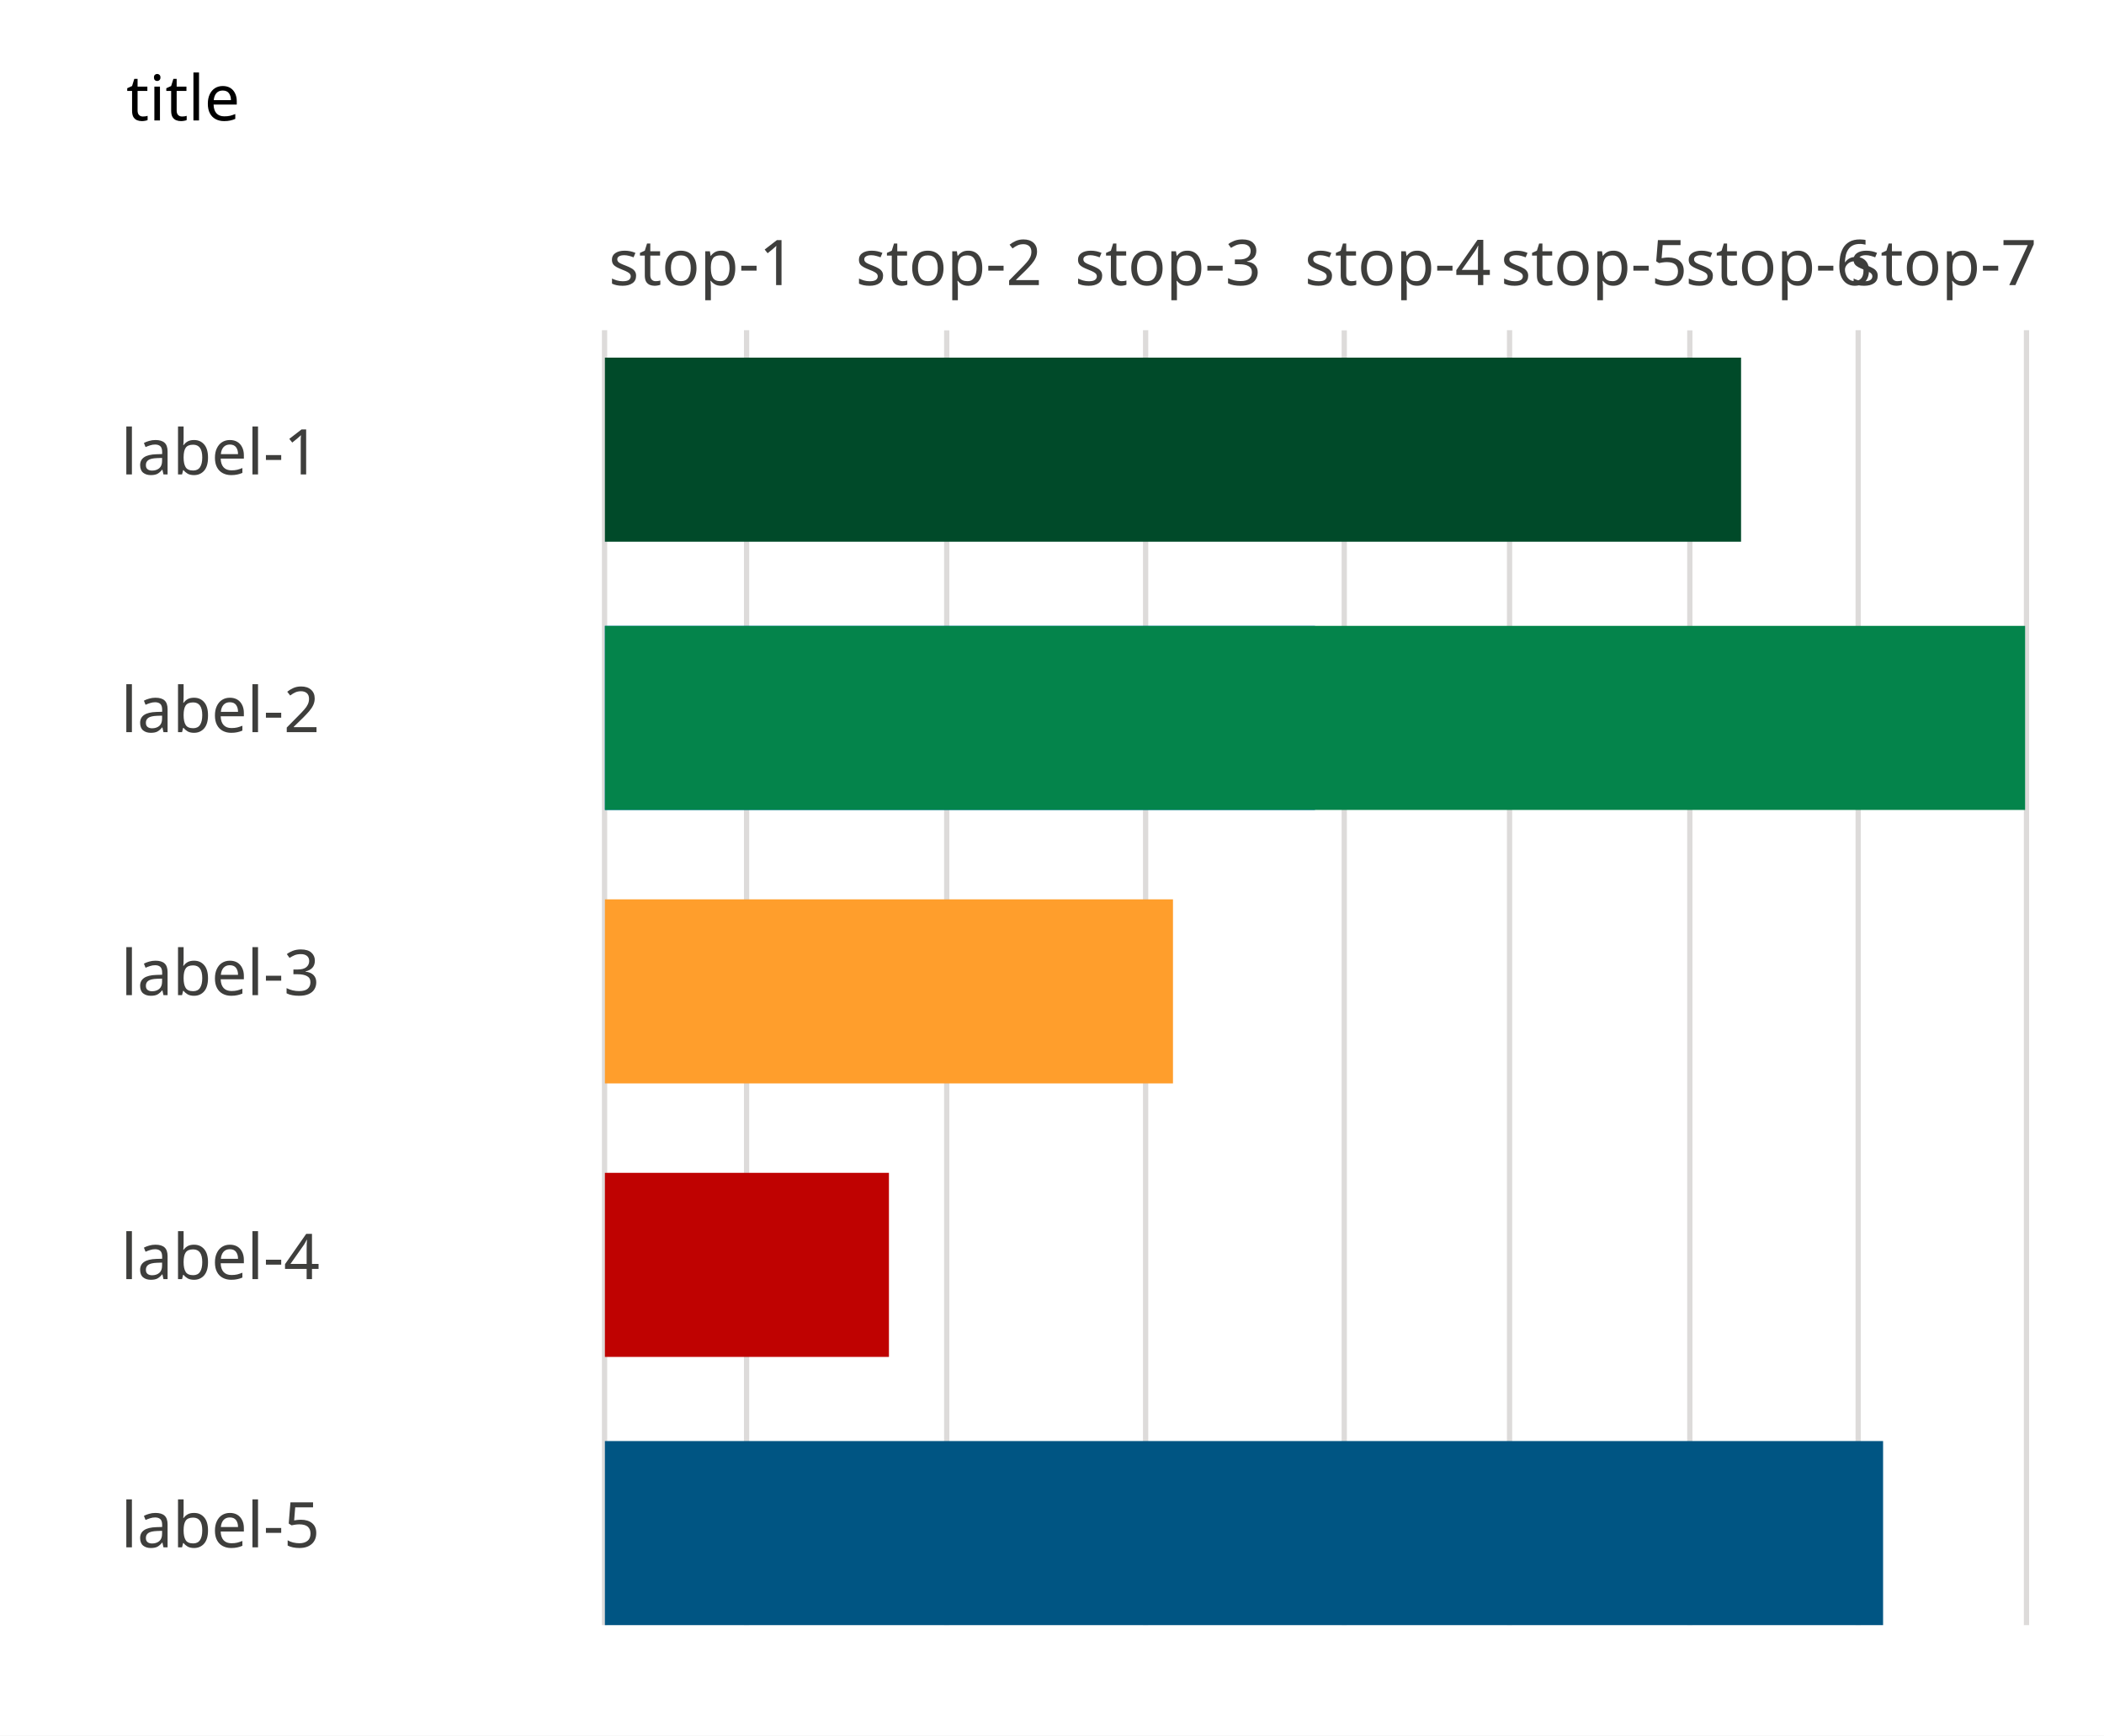
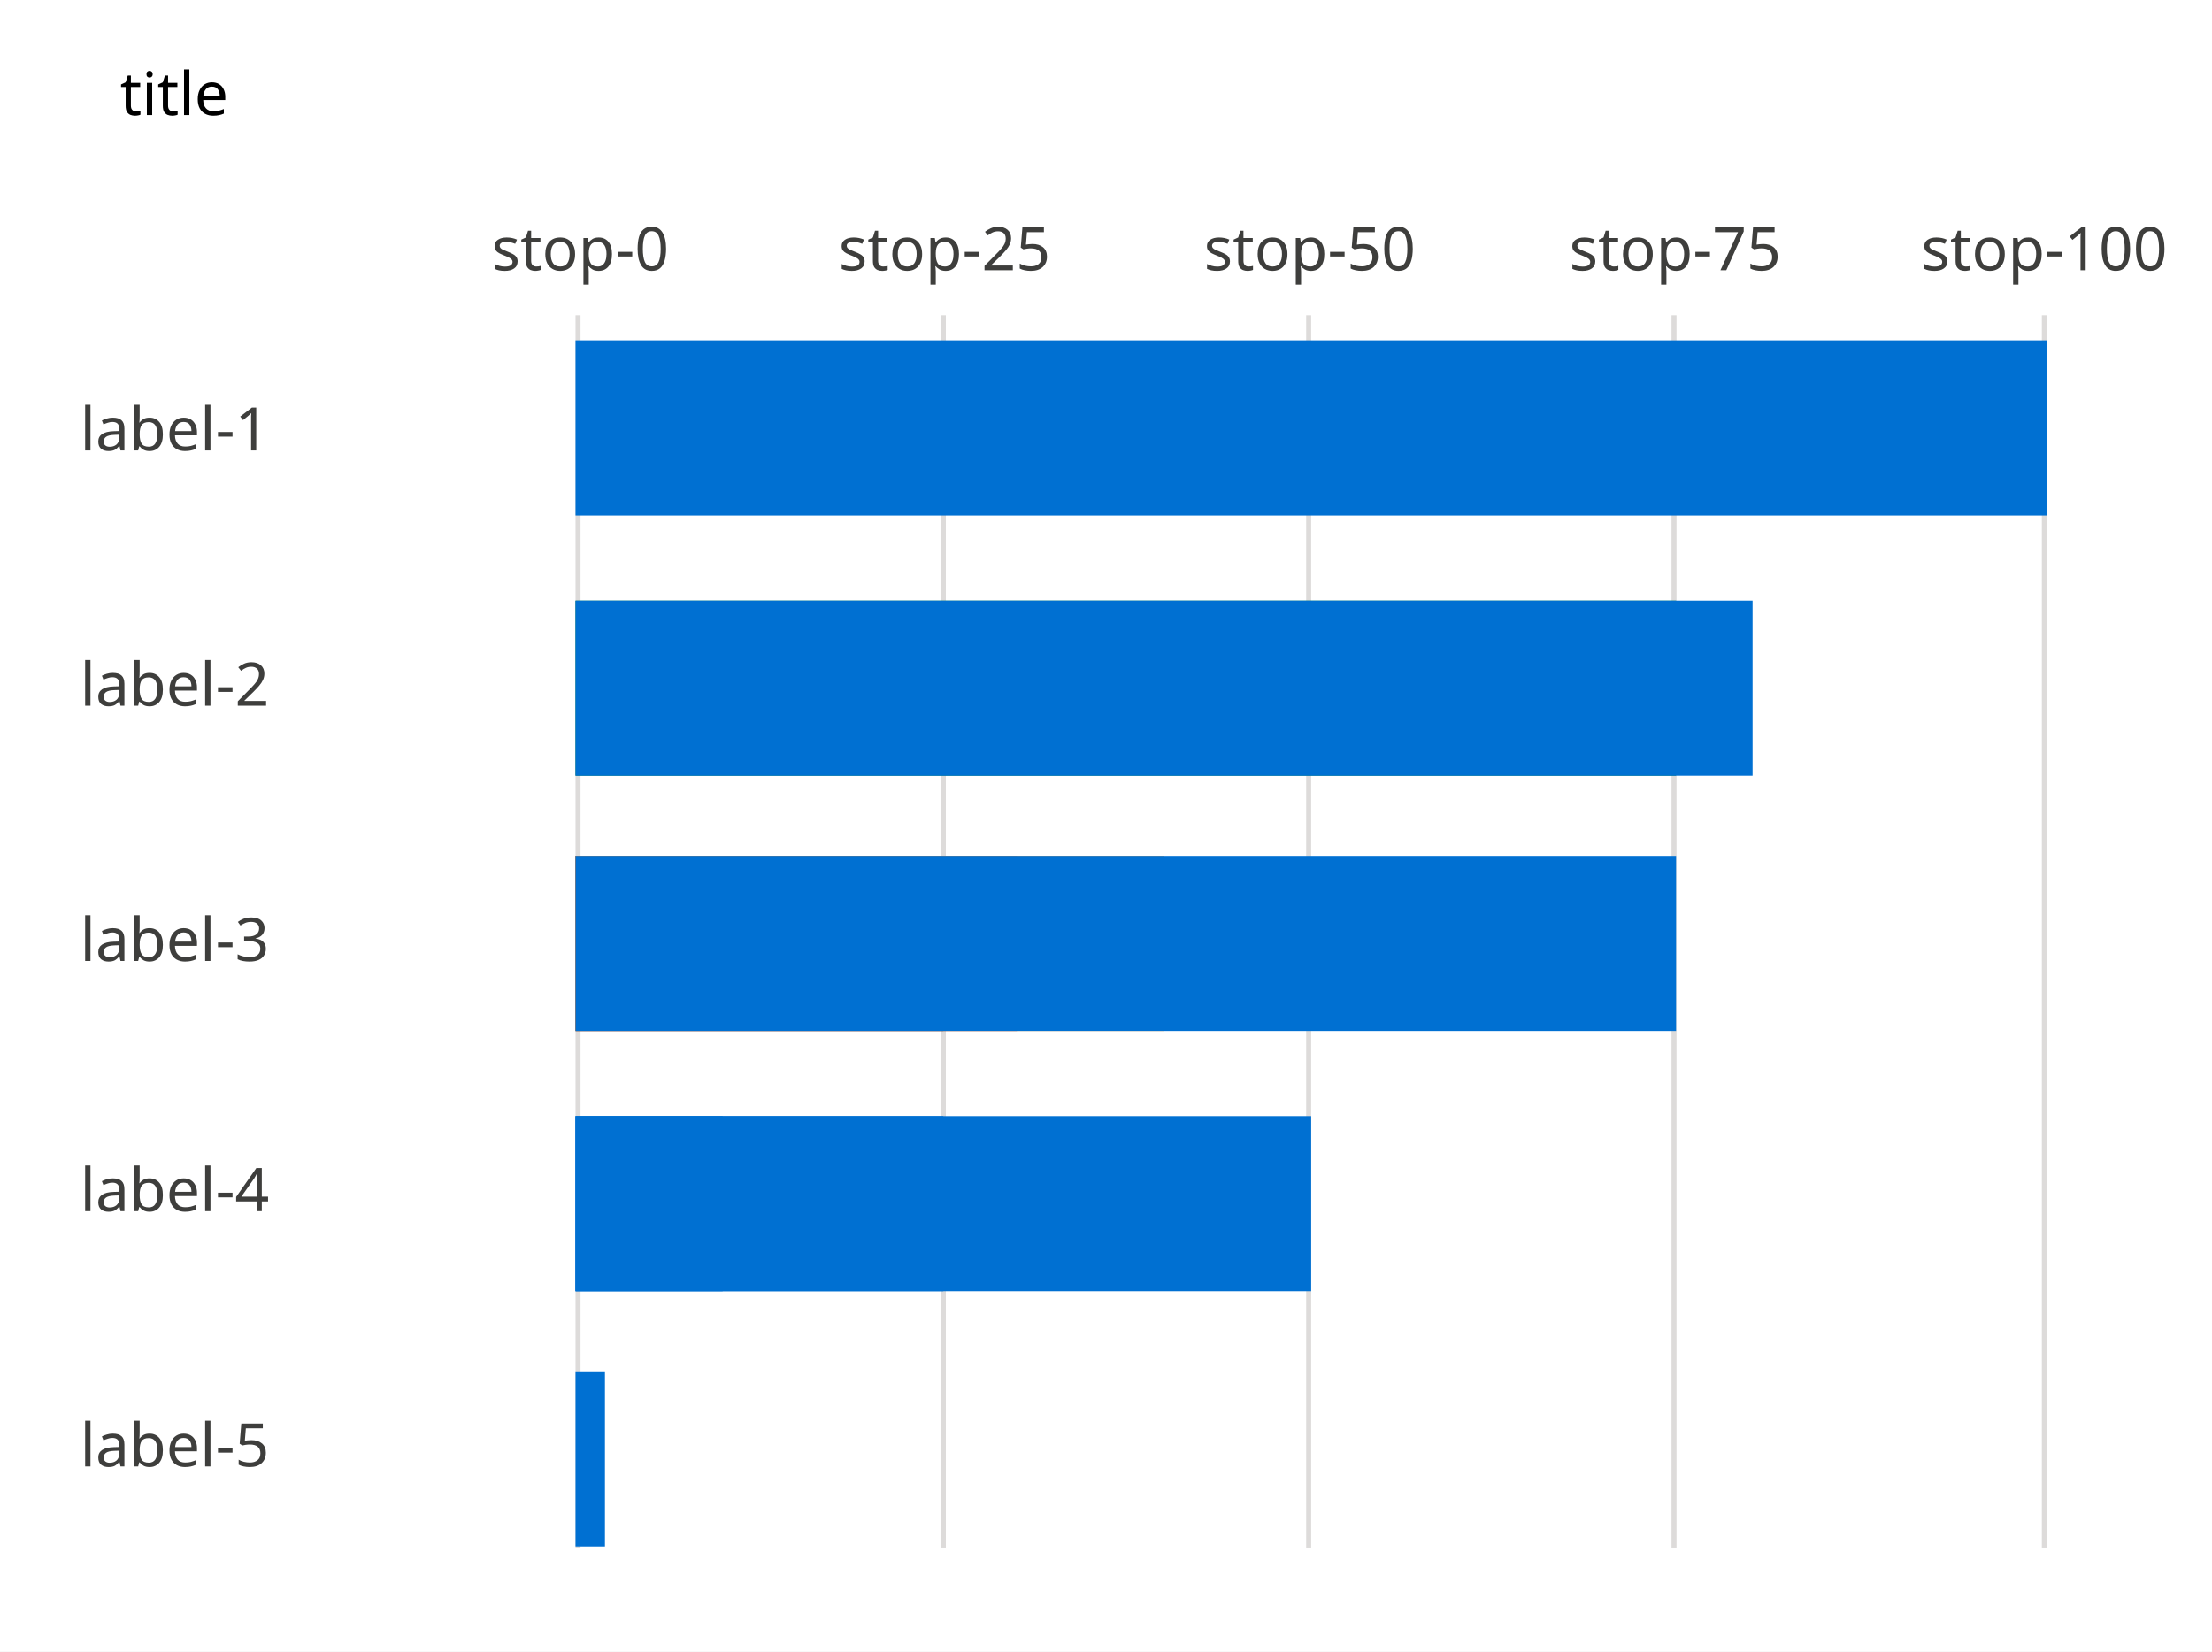
- <svg xmlns="http://www.w3.org/2000/svg" width="400px" height="330px" viewBox="0 0 400 330" version="1.1">
+ <svg xmlns="http://www.w3.org/2000/svg" width="442px" height="330px" viewBox="0 0 442 330" version="1.1">
  <g id="ID=plain" stroke="none" stroke-width="1" fill="none" fill-rule="evenodd">
    <g id="animated-graph__type=bar-graph">
-       <g id="top-channels" stroke-width="1" fill-rule="evenodd">
+       <g id="top-channels" stroke-width="1">
        <g id="Group-3" fill="#FFFFFF">
-           <polygon id="Rectangle-18-Copy" points="0 0 0 330 400 330 400 0" />
+           <polygon id="Rectangle-18-Copy" points="0 0 0 330 442 330 442 0" />
        </g>
-         <g id="Gridline" transform="translate(114, 40)">
-           <g id="stop7" transform="translate(237, 0)">
-             <path d="M2.266,22.781 L2.266,269" id="Path-2_7" stroke="#DDDBDA" />
-             <path d="M34.266,22.781 L34.266,269" id="Path-2_7" stroke="#DDDBDA" />
-             <text id="dyn-text=stop-7" fill="#3E3E3C" font-family="SalesforceSans-Regular, Salesforce Sans" font-size="12" font-weight="normal">
-               <tspan x="0.776" y="14.212">stop-7</tspan>
+         <g id="Gridline" transform="translate(98, 40)">
+           <g id="stop100" transform="translate(285, 0)">
+             <path d="M25.5,23 L25.5,269.219" id="Path-2.1" stroke="#DDDBDA" />
+             <text id="dyn-text=stop-100" fill="#3E3E3C" font-family="SalesforceSans-Regular, Salesforce Sans" font-size="12" font-weight="normal">
+               <tspan x="0.908" y="14">stop-100</tspan>
            </text>
          </g>
-           <g id="stop6" transform="translate(206, 0)">
-             <path d="M1.26,22.815 L1.26,269" id="Path-2_6" stroke="#DDDBDA" />
-             <text id="dyn-text=stop-6" fill="#3E3E3C" font-family="SalesforceSans-Regular, Salesforce Sans" font-size="12" font-weight="normal">
-               <tspan x="0.436" y="14.21">stop-6</tspan>
+           <g id="stop80" opacity="0" transform="translate(230, 0)">
+             <path d="M21.5,23 L21.5,269.219" id="Path-2.1" stroke="#DDDBDA" />
+             <text id="dyn-text=stop-80" fill="#3E3E3C" font-family="SalesforceSans-Regular, Salesforce Sans" font-size="12" font-weight="normal">
+               <tspan x="0.568" y="14">stop-80</tspan>
            </text>
          </g>
-           <g id="stop5" transform="translate(171, 0)">
-             <path d="M1.988,22.781 L1.988,269" id="Path-2_5" stroke="#DDDBDA" />
-             <text id="dyn-text=stop-5" fill="#3E3E3C" font-family="SalesforceSans-Regular, Salesforce Sans" font-size="12" font-weight="normal">
-               <tspan x="0.329" y="14.212">stop-5</tspan>
+           <g id="stop75" transform="translate(215, 0)">
+             <path d="M21.5,23 L21.5,269.219" id="Path-2.1" stroke="#DDDBDA" />
+             <text id="dyn-text=stop-75" fill="#3E3E3C" font-family="SalesforceSans-Regular, Salesforce Sans" font-size="12" font-weight="normal">
+               <tspan x="0.568" y="14">stop-75</tspan>
            </text>
          </g>
-           <g id="stop4" transform="translate(134, 0)">
-             <path d="M7.561,22.815 L7.561,269" id="Path-2_3" stroke="#DDDBDA" />
-             <text id="dyn-text=stop-4" fill="#3E3E3C" font-family="SalesforceSans-Regular, Salesforce Sans" font-size="12" font-weight="normal">
-               <tspan x="0.033" y="14.21">stop-4</tspan>
+           <g id="stop60" opacity="0" transform="translate(172, 0)">
+             <path d="M21.5,23 L21.5,269.219" id="Path-2.1" stroke="#DDDBDA" />
+             <text id="dyn-text=stop-60" fill="#3E3E3C" font-family="SalesforceSans-Regular, Salesforce Sans" font-size="12" font-weight="normal">
+               <tspan x="0.568" y="14">stop-60</tspan>
            </text>
          </g>
-           <g id="stop3" transform="translate(90, 0)">
-             <path d="M13.8,22.781 L13.8,269" id="Path-2_2" stroke="#DDDBDA" />
-             <text id="dyn-text=stop-3" fill="#3E3E3C" font-family="SalesforceSans-Regular, Salesforce Sans" font-size="12" font-weight="normal">
-               <tspan x="0.335" y="14.212">stop-3</tspan>
+           <g id="stop50" transform="translate(142, 0)">
+             <path d="M21.5,23 L21.5,269.219" id="Path-2.1" stroke="#DDDBDA" />
+             <text id="dyn-text=stop-50" fill="#3E3E3C" font-family="SalesforceSans-Regular, Salesforce Sans" font-size="12" font-weight="normal">
+               <tspan x="0.568" y="14">stop-50</tspan>
            </text>
          </g>
-           <g id="stop2" transform="translate(48, 0)">
-             <path d="M17.984,22.815 L17.984,269" id="Path-2_4" stroke="#DDDBDA" />
-             <text id="dyn-text=stop-2" fill="#3E3E3C" font-family="SalesforceSans-Regular, Salesforce Sans" font-size="12" font-weight="normal">
-               <tspan x="0.682" y="14.21">stop-2</tspan>
+           <g id="stop40" opacity="0" transform="translate(113, 0)">
+             <path d="M21.5,23 L21.5,269.219" id="Path-2.1" stroke="#DDDBDA" />
+             <text id="dyn-text=stop-40" fill="#3E3E3C" font-family="SalesforceSans-Regular, Salesforce Sans" font-size="12" font-weight="normal">
+               <tspan x="0.568" y="14">stop-40</tspan>
            </text>
          </g>
-           <g id="stop1">
-             <path d="M27.936,22.781 L27.936,269" id="Path-2" stroke="#DDDBDA" />
-             <path d="M0.936,22.781 L0.936,269" id="Path-2.1" stroke="#DDDBDA" />
-             <text id="dyn-text=stop-1" fill="#3E3E3C" font-family="SalesforceSans-Regular, Salesforce Sans" font-size="12" font-weight="normal">
-               <tspan x="1.728" y="14.212">stop-1</tspan>
+           <g id="stop25" transform="translate(69, 0)">
+             <path d="M21.5,23 L21.5,269.219" id="Path-2.1" stroke="#DDDBDA" />
+             <text id="dyn-text=stop-25" fill="#3E3E3C" font-family="SalesforceSans-Regular, Salesforce Sans" font-size="12" font-weight="normal">
+               <tspan x="0.568" y="14">stop-25</tspan>
+             </text>
+           </g>
+           <g id="stop20" opacity="0" transform="translate(55, 0)">
+             <path d="M21.5,23 L21.5,269.219" id="Path-2.1" stroke="#DDDBDA" />
+             <text id="dyn-text=stop-20" fill="#3E3E3C" font-family="SalesforceSans-Regular, Salesforce Sans" font-size="12" font-weight="normal">
+               <tspan x="0.568" y="14">stop-20</tspan>
+             </text>
+           </g>
+           <g id="stop0">
+             <path d="M17.5,23 L17.5,269.219" id="Path-2.1" stroke="#DDDBDA" />
+             <text id="dyn-text=stop-0" fill="#3E3E3C" font-family="SalesforceSans-Regular, Salesforce Sans" font-size="12" font-weight="normal">
+               <tspan x="0.228" y="14">stop-0</tspan>
            </text>
          </g>
        </g>
        <g id="auto-animate=grow-from-left" transform="translate(115, 274)">
          <g id="group-of-bars">
-             <polygon id="10%" fill-opacity="0" fill="#FFFFFF" fill-rule="nonzero" points="0 0 27 0 27 35 0 35" />
-             <polygon id="20%" fill-opacity="0" fill="#FFFFFF" fill-rule="nonzero" points="0 0 54 0 54 35 0 35" />
-             <polygon id="30%" fill-opacity="0" fill="#FFFFFF" fill-rule="nonzero" points="0 0 81 0 81 35 0 35" />
-             <polygon id="40%" fill-opacity="0" fill="#FFFFFF" fill-rule="nonzero" points="0 0 108 0 108 35 0 35" />
-             <polygon id="50%" fill-opacity="0" fill="#FFFFFF" fill-rule="nonzero" points="0 0 135 0 135 35 0 35" />
-             <polygon id="60%" fill-opacity="0" fill="#FFFFFF" fill-rule="nonzero" points="0 0 162 0 162 35 0 35" />
-             <polygon id="70%" fill-opacity="0" fill="#FFFFFF" fill-rule="nonzero" points="0 0 189 0 189 35 0 35" />
-             <polygon id="80%" fill-opacity="0" fill="#FFFFFF" fill-rule="nonzero" points="0 0 216 0 216 35 0 35" />
-             <polygon id="90%" fill="#005583" fill-rule="nonzero" points="0 0 243 0 243 35 0 35" />
-             <polygon id="100%" fill-opacity="0" fill="#FFFFFF" fill-rule="nonzero" points="0 0 270 0 270 35 0 35" />
+             <polygon id="1%" fill="#0070D2" fill-rule="nonzero" points="0 0 5.88 0 5.88 35 0 35" />
+             <polygon id="10%" fill-opacity="0" fill="#FFFFFF" fill-rule="nonzero" opacity="0" points="0 0 29.4 0 29.4 35 0 35" />
+             <polygon id="20%" fill-opacity="0" fill="#FFFFFF" fill-rule="nonzero" opacity="0" points="0 0 58.8 0 58.8 35 0 35" />
+             <polygon id="25%" fill-opacity="0" fill="#FFFFFF" fill-rule="nonzero" opacity="0" points="0 0 73.5 0 73.5 35 0 35" />
+             <polygon id="30%" fill-opacity="0" fill="#FFFFFF" fill-rule="nonzero" opacity="0" points="0 0 88.2 0 88.2 35 0 35" />
+             <polygon id="40%" fill-opacity="0" fill="#FFFFFF" fill-rule="nonzero" opacity="0" points="0 0 117.6 0 117.6 35 0 35" />
+             <polygon id="50%" fill-opacity="0" fill="#FFFFFF" fill-rule="nonzero" opacity="0" points="0 0 147 0 147 35 0 35" />
+             <polygon id="60%" fill-opacity="0" fill="#FFFFFF" fill-rule="nonzero" opacity="0" points="0 0 176.4 0 176.4 35 0 35" />
+             <polygon id="70%" fill-opacity="0" fill="#FFFFFF" fill-rule="nonzero" opacity="0" points="0 0 205.8 0 205.8 35 0 35" />
+             <polygon id="75%" fill-opacity="0" fill="#FFFFFF" fill-rule="nonzero" opacity="0" points="0 0 219.912 0 219.912 35 0 35" />
+             <polygon id="80%" fill-opacity="0" fill="#FFFFFF" fill-rule="nonzero" opacity="0" points="0 0 235.2 0 235.2 35 0 35" />
+             <polygon id="90%" fill-opacity="0" fill="#FFFFFF" fill-rule="nonzero" opacity="0" points="0 0 264.6 0 264.6 35 0 35" />
+             <polygon id="100%" fill-opacity="0" fill="#FFFFFF" fill-rule="nonzero" opacity="0" points="0 0 294 0 294 35 0 35" />
          </g>
        </g>
        <g id="auto-animate=grow-from-left" transform="translate(115, 223)">
          <g id="group-of-bars">
-             <polygon id="10%" fill-opacity="0" fill="#FFFFFF" fill-rule="nonzero" points="0 0 27 0 27 35 0 35" />
-             <polygon id="20%" fill="#BF0201" fill-rule="nonzero" points="0 0 54 0 54 35 0 35" />
-             <polygon id="30%" fill-opacity="0" fill="#FFFFFF" fill-rule="nonzero" points="0 0 81 0 81 35 0 35" />
-             <polygon id="40%" fill-opacity="0" fill="#FFFFFF" fill-rule="nonzero" points="0 0 108 0 108 35 0 35" />
-             <polygon id="50%" fill-opacity="0" fill="#FFFFFF" fill-rule="nonzero" points="0 0 135 0 135 35 0 35" />
-             <polygon id="60%" fill-opacity="0" fill="#FFFFFF" fill-rule="nonzero" points="0 0 162 0 162 35 0 35" />
-             <polygon id="70%" fill-opacity="0" fill="#FFFFFF" fill-rule="nonzero" points="0 0 189 0 189 35 0 35" />
-             <polygon id="80%" fill-opacity="0" fill="#FFFFFF" fill-rule="nonzero" points="0 0 216 0 216 35 0 35" />
-             <polygon id="90%" fill-opacity="0" fill="#FFFFFF" fill-rule="nonzero" points="0 0 243 0 243 35 0 35" />
-             <polygon id="100%" fill-opacity="0" fill="#FFFFFF" fill-rule="nonzero" points="0 0 270 0 270 35 0 35" />
+             <polygon id="1%" fill-opacity="0" fill="#FFFFFF" fill-rule="nonzero" opacity="0" points="0 0 5.88 0 5.88 35 0 35" />
+             <polygon id="10%" fill="#0070D2" fill-rule="nonzero" points="0 0 29.4 0 29.4 35 0 35" />
+             <polygon id="20%" fill-opacity="0" fill="#FFFFFF" fill-rule="nonzero" opacity="0" points="0 0 58.8 0 58.8 35 0 35" />
+             <polygon id="25%" fill="#0070D2" fill-rule="nonzero" points="0 0 73.5 0 73.5 35 0 35" />
+             <polygon id="30%" fill-opacity="0" fill="#FFFFFF" fill-rule="nonzero" opacity="0" points="0 0 88.2 0 88.2 35 0 35" />
+             <polygon id="40%" fill-opacity="0" fill="#FFFFFF" fill-rule="nonzero" opacity="0" points="0 0 117.6 0 117.6 35 0 35" />
+             <polygon id="50%" fill="#0070D2" fill-rule="nonzero" points="0 0 147 0 147 35 0 35" />
+             <polygon id="60%" fill-opacity="0" fill="#FFFFFF" fill-rule="nonzero" opacity="0" points="0 0 176.4 0 176.4 35 0 35" />
+             <polygon id="70%" fill-opacity="0" fill="#FFFFFF" fill-rule="nonzero" opacity="0" points="0 0 205.8 0 205.8 35 0 35" />
+             <polygon id="75%" fill-opacity="0" fill="#FFFFFF" fill-rule="nonzero" opacity="0" points="0 0 219.912 0 219.912 35 0 35" />
+             <polygon id="80%" fill-opacity="0" fill="#FFFFFF" fill-rule="nonzero" opacity="0" points="0 0 235.2 0 235.2 35 0 35" />
+             <polygon id="90%" fill-opacity="0" fill="#FFFFFF" fill-rule="nonzero" opacity="0" points="0 0 264.6 0 264.6 35 0 35" />
+             <polygon id="100%" fill-opacity="0" fill="#FFFFFF" fill-rule="nonzero" opacity="0" points="0 0 294 0 294 35 0 35" />
          </g>
        </g>
        <g id="auto-animate=grow-from-left" transform="translate(115, 171)">
          <g id="group-of-bars">
-             <polygon id="10%" fill-opacity="0" fill="#FFFFFF" fill-rule="nonzero" points="0 0 27 0 27 35 0 35" />
-             <polygon id="20%" fill-opacity="0" fill="#FFFFFF" fill-rule="nonzero" points="0 0 54 0 54 35 0 35" />
-             <polygon id="30%" fill-opacity="0" fill="#FFFFFF" fill-rule="nonzero" points="0 0 81 0 81 35 0 35" />
-             <polygon id="40%" fill="#FF9E2C" fill-rule="nonzero" points="0 0 108 0 108 35 0 35" />
-             <polygon id="50%" fill-opacity="0" fill="#FFFFFF" fill-rule="nonzero" points="0 0 135 0 135 35 0 35" />
-             <polygon id="60%" fill-opacity="0" fill="#FFFFFF" fill-rule="nonzero" points="0 0 162 0 162 35 0 35" />
-             <polygon id="70%" fill-opacity="0" fill="#FFFFFF" fill-rule="nonzero" points="0 0 189 0 189 35 0 35" />
-             <polygon id="80%" fill-opacity="0" fill="#FFFFFF" fill-rule="nonzero" points="0 0 216 0 216 35 0 35" />
-             <polygon id="90%" fill-opacity="0" fill="#FFFFFF" fill-rule="nonzero" points="0 0 243 0 243 35 0 35" />
-             <polygon id="100%" fill-opacity="0" fill="#FFFFFF" fill-rule="nonzero" points="0 0 270 0 270 35 0 35" />
+             <polygon id="1%" fill-opacity="0" fill="#FFFFFF" fill-rule="nonzero" opacity="0" points="0 0 5.88 0 5.88 35 0 35" />
+             <polygon id="10%" fill-opacity="0" fill="#FFFFFF" fill-rule="nonzero" opacity="0" points="0 0 29.4 0 29.4 35 0 35" />
+             <polygon id="20%" fill-opacity="0" fill="#FFFFFF" fill-rule="nonzero" opacity="0" points="0 0 58.8 0 58.8 35 0 35" />
+             <polygon id="25%" fill="#00396B" fill-rule="nonzero" points="0 0 73.5 0 73.5 35 0 35" />
+             <polygon id="30%" fill="#C23934" fill-rule="nonzero" points="0 0 88.2 0 88.2 35 0 35" />
+             <polygon id="40%" fill="#FF9E2C" fill-rule="nonzero" points="0 0 117.6 0 117.6 35 0 35" />
+             <polygon id="50%" fill-opacity="0" fill="#FFFFFF" fill-rule="nonzero" opacity="0" points="0 0 147 0 147 35 0 35" />
+             <polygon id="60%" fill-opacity="0" fill="#FFFFFF" fill-rule="nonzero" opacity="0" points="0 0 176.4 0 176.4 35 0 35" />
+             <polygon id="70%" fill-opacity="0" fill="#FFFFFF" fill-rule="nonzero" opacity="0" points="0 0 205.8 0 205.8 35 0 35" />
+             <polygon id="75%" fill="#0070D2" fill-rule="nonzero" points="0 0 219.912 0 219.912 35 0 35" />
+             <polygon id="80%" fill-opacity="0" fill="#FFFFFF" fill-rule="nonzero" opacity="0" points="0 0 235.2 0 235.2 35 0 35" />
+             <polygon id="90%" fill-opacity="0" fill="#FFFFFF" fill-rule="nonzero" opacity="0" points="0 0 264.6 0 264.6 35 0 35" />
+             <polygon id="100%" fill-opacity="0" fill="#FFFFFF" fill-rule="nonzero" opacity="0" points="0 0 294 0 294 35 0 35" />
          </g>
        </g>
-         <g id="auto-animate=grow-from-left" transform="translate(115, 119)">
+         <g id="auto-animate=grow-from-left" transform="translate(115, 120)">
          <g id="group-of-bars">
-             <polygon id="10%" fill-opacity="0" fill="#FFFFFF" fill-rule="nonzero" points="0 0 27 0 27 35 0 35" />
-             <polygon id="20%" fill-opacity="0" fill="#FFFFFF" fill-rule="nonzero" points="0 0 54 0 54 35 0 35" />
-             <polygon id="30%" fill-opacity="0" fill="#FFFFFF" fill-rule="nonzero" points="0 0 81 0 81 35 0 35" />
-             <polygon id="40%" fill-opacity="0" fill="#FFFFFF" fill-rule="nonzero" points="0 0 108 0 108 35 0 35" />
-             <polygon id="50%" fill="#0070D2" fill-rule="nonzero" points="0 0 135 0 135 35 0 35" />
-             <polygon id="60%" fill-opacity="0" fill="#FFFFFF" fill-rule="nonzero" points="0 0 162 0 162 35 0 35" />
-             <polygon id="70%" fill-opacity="0" fill="#FFFFFF" fill-rule="nonzero" points="0 0 189 0 189 35 0 35" />
-             <polygon id="80%" fill-opacity="0" fill="#FFFFFF" fill-rule="nonzero" points="0 0 216 0 216 35 0 35" />
-             <polygon id="90%" fill-opacity="0" fill="#FFFFFF" fill-rule="nonzero" points="0 0 243 0 243 35 0 35" />
-             <polygon id="100%" fill="#04844B" fill-rule="nonzero" points="0 0 270 0 270 35 0 35" />
+             <polygon id="1%" fill-opacity="0" fill="#FFFFFF" fill-rule="nonzero" opacity="0" points="0 0 5.88 0 5.88 35 0 35" />
+             <polygon id="10%" fill-opacity="0" fill="#FFFFFF" fill-rule="nonzero" opacity="0" points="0 0 29.4 0 29.4 35 0 35" />
+             <polygon id="20%" fill-opacity="0" fill="#FFFFFF" fill-rule="nonzero" opacity="0" points="0 0 58.8 0 58.8 35 0 35" />
+             <polygon id="25%" fill-opacity="0" fill="#FFFFFF" fill-rule="nonzero" opacity="0" points="0 0 73.5 0 73.5 35 0 35" />
+             <polygon id="30%" fill-opacity="0" fill="#FFFFFF" fill-rule="nonzero" opacity="0" points="0 0 88.2 0 88.2 35 0 35" />
+             <polygon id="40%" fill-opacity="0" fill="#FFFFFF" fill-rule="nonzero" opacity="0" points="0 0 117.6 0 117.6 35 0 35" />
+             <polygon id="50%" fill-opacity="0" fill="#FFFFFF" fill-rule="nonzero" opacity="0" points="0 0 147 0 147 35 0 35" />
+             <polygon id="60%" fill-opacity="0" fill="#FFFFFF" fill-rule="nonzero" opacity="0" points="0 0 176.4 0 176.4 35 0 35" />
+             <polygon id="70%" fill-opacity="0" fill="#FFFFFF" fill-rule="nonzero" opacity="0" points="0 0 205.8 0 205.8 35 0 35" />
+             <polygon id="75%" fill="#04844B" fill-rule="nonzero" points="0 0 219.912 0 219.912 35 0 35" />
+             <polygon id="80%" fill="#0070D2" fill-rule="nonzero" points="0 0 235.2 0 235.2 35 0 35" />
+             <polygon id="90%" fill-opacity="0" fill="#FFFFFF" fill-rule="nonzero" opacity="0" points="0 0 264.6 0 264.6 35 0 35" />
+             <polygon id="100%" fill-opacity="0" fill="#FFFFFF" fill-rule="nonzero" opacity="0" points="0 0 294 0 294 35 0 35" />
          </g>
        </g>
        <g id="auto-animate=grow-from-left" transform="translate(115, 68)">
          <g id="group-of-bars">
-             <polygon id="10%" fill-opacity="0" fill="#FFFFFF" fill-rule="nonzero" points="0 0 27 0 27 35 0 35" />
-             <polygon id="20%" fill-opacity="0" fill="#FFFFFF" fill-rule="nonzero" points="0 0 54 0 54 35 0 35" />
-             <polygon id="30%" fill-opacity="0" fill="#FFFFFF" fill-rule="nonzero" points="0 0 81 0 81 35 0 35" />
-             <polygon id="40%" fill-opacity="0" fill="#FFFFFF" fill-rule="nonzero" points="0 0 108 0 108 35 0 35" />
-             <polygon id="50%" fill-opacity="0" fill="#FFFFFF" fill-rule="nonzero" points="0 0 135 0 135 35 0 35" />
-             <polygon id="60%" fill-opacity="0" fill="#FFFFFF" fill-rule="nonzero" points="0 0 162 0 162 35 0 35" />
-             <polygon id="70%" fill-opacity="0" fill="#FFFFFF" fill-rule="nonzero" points="0 0 189 0 189 35 0 35" />
-             <polygon id="80%" fill="#004A29" fill-rule="nonzero" points="0 0 216 0 216 35 0 35" />
-             <polygon id="90%" fill-opacity="0" fill="#FFFFFF" fill-rule="nonzero" points="0 0 243 0 243 35 0 35" />
-             <polygon id="100%" fill-opacity="0" fill="#FFFFFF" fill-rule="nonzero" points="0 0 270 0 270 35 0 35" />
+             <polygon id="1%" fill-opacity="0" fill="#FFFFFF" fill-rule="nonzero" opacity="0" points="0 0 5.88 0 5.88 35 0 35" />
+             <polygon id="10%" fill-opacity="0" fill="#FFFFFF" fill-rule="nonzero" opacity="0" points="0 0 29.4 0 29.4 35 0 35" />
+             <polygon id="20%" fill-opacity="0" fill="#FFFFFF" fill-rule="nonzero" opacity="0" points="0 0 58.8 0 58.8 35 0 35" />
+             <polygon id="25%" fill-opacity="0" fill="#FFFFFF" fill-rule="nonzero" opacity="0" points="0 0 73.5 0 73.5 35 0 35" />
+             <polygon id="30%" fill-opacity="0" fill="#FFFFFF" fill-rule="nonzero" opacity="0" points="0 0 88.2 0 88.2 35 0 35" />
+             <polygon id="40%" fill-opacity="0" fill="#FFFFFF" fill-rule="nonzero" opacity="0" points="0 0 117.6 0 117.6 35 0 35" />
+             <polygon id="50%" fill-opacity="0" fill="#FFFFFF" fill-rule="nonzero" opacity="0" points="0 0 147 0 147 35 0 35" />
+             <polygon id="60%" fill-opacity="0" fill="#FFFFFF" fill-rule="nonzero" opacity="0" points="0 0 176.4 0 176.4 35 0 35" />
+             <polygon id="70%" fill-opacity="0" fill="#FFFFFF" fill-rule="nonzero" opacity="0" points="0 0 205.8 0 205.8 35 0 35" />
+             <polygon id="75%" fill-opacity="0" fill="#FFFFFF" fill-rule="nonzero" opacity="0" points="0 0 219.912 0 219.912 35 0 35" />
+             <polygon id="80%" fill-opacity="0" fill="#FFFFFF" fill-rule="nonzero" opacity="0" points="0 0 235.2 0 235.2 35 0 35" />
+             <polygon id="90%" fill-opacity="0" fill="#FFFFFF" fill-rule="nonzero" opacity="0" points="0 0 264.6 0 264.6 35 0 35" />
+             <polygon id="100%" fill="#0070D2" fill-rule="nonzero" points="0 0 294 0 294 35 0 35" />
          </g>
        </g>
      </g>
-       <text id="dyn-text=label-5" font-family="SalesforceSans-Regular, Salesforce Sans" font-size="12" font-weight="normal" line-spacing="18" fill="#3E3E3C">
-         <tspan x="23" y="294.212">label-5</tspan>
+       <text id="dyn-text=label-5" fill="#3E3E3C" font-family="SalesforceSans-Regular, Salesforce Sans" font-size="12" font-weight="normal">
+         <tspan x="16" y="293">label-5</tspan>
      </text>
-       <text id="dyn-text=label-4" fill="#3E3E3C" fill-rule="evenodd" font-family="SalesforceSans-Regular, Salesforce Sans" font-size="12" font-weight="normal">
-         <tspan x="23" y="243.212">label-4</tspan>
+       <text id="dyn-text=label-4" fill="#3E3E3C" font-family="SalesforceSans-Regular, Salesforce Sans" font-size="12" font-weight="normal">
+         <tspan x="16" y="242">label-4</tspan>
      </text>
-       <text id="dyn-text=label-3" fill="#3E3E3C" fill-rule="evenodd" font-family="SalesforceSans-Regular, Salesforce Sans" font-size="12" font-weight="normal">
-         <tspan x="23" y="189.212">label-3</tspan>
+       <text id="dyn-text=label-3" fill="#3E3E3C" font-family="SalesforceSans-Regular, Salesforce Sans" font-size="12" font-weight="normal">
+         <tspan x="16" y="192">label-3</tspan>
      </text>
-       <text id="dyn-text=label-2" fill="#3E3E3C" fill-rule="evenodd" font-family="SalesforceSans-Regular, Salesforce Sans" font-size="12" font-weight="normal">
-         <tspan x="23" y="139.212">label-2</tspan>
+       <text id="dyn-text=label-2" fill="#3E3E3C" font-family="SalesforceSans-Regular, Salesforce Sans" font-size="12" font-weight="normal">
+         <tspan x="16" y="141">label-2</tspan>
      </text>
-       <text id="dyn-text=label-1" fill="#3E3E3C" fill-rule="evenodd" font-family="SalesforceSans-Regular, Salesforce Sans" font-size="12" font-weight="normal">
-         <tspan x="23" y="90.212">label-1</tspan>
+       <text id="dyn-text=label-1" fill="#3E3E3C" font-family="SalesforceSans-Regular, Salesforce Sans" font-size="12" font-weight="normal">
+         <tspan x="16" y="90">label-1</tspan>
      </text>
-       <text id="dyn-text=title" fill="#000000" fill-rule="evenodd" font-family="SalesforceSans-Regular, Salesforce Sans" font-size="12" font-weight="normal">
-         <tspan x="24" y="22.904">title</tspan>
+       <text id="dyn-text=title" fill="#000000" font-family="SalesforceSans-Regular, Salesforce Sans" font-size="12" font-weight="normal">
+         <tspan x="24" y="23">title</tspan>
      </text>
    </g>
  </g>
</svg>
